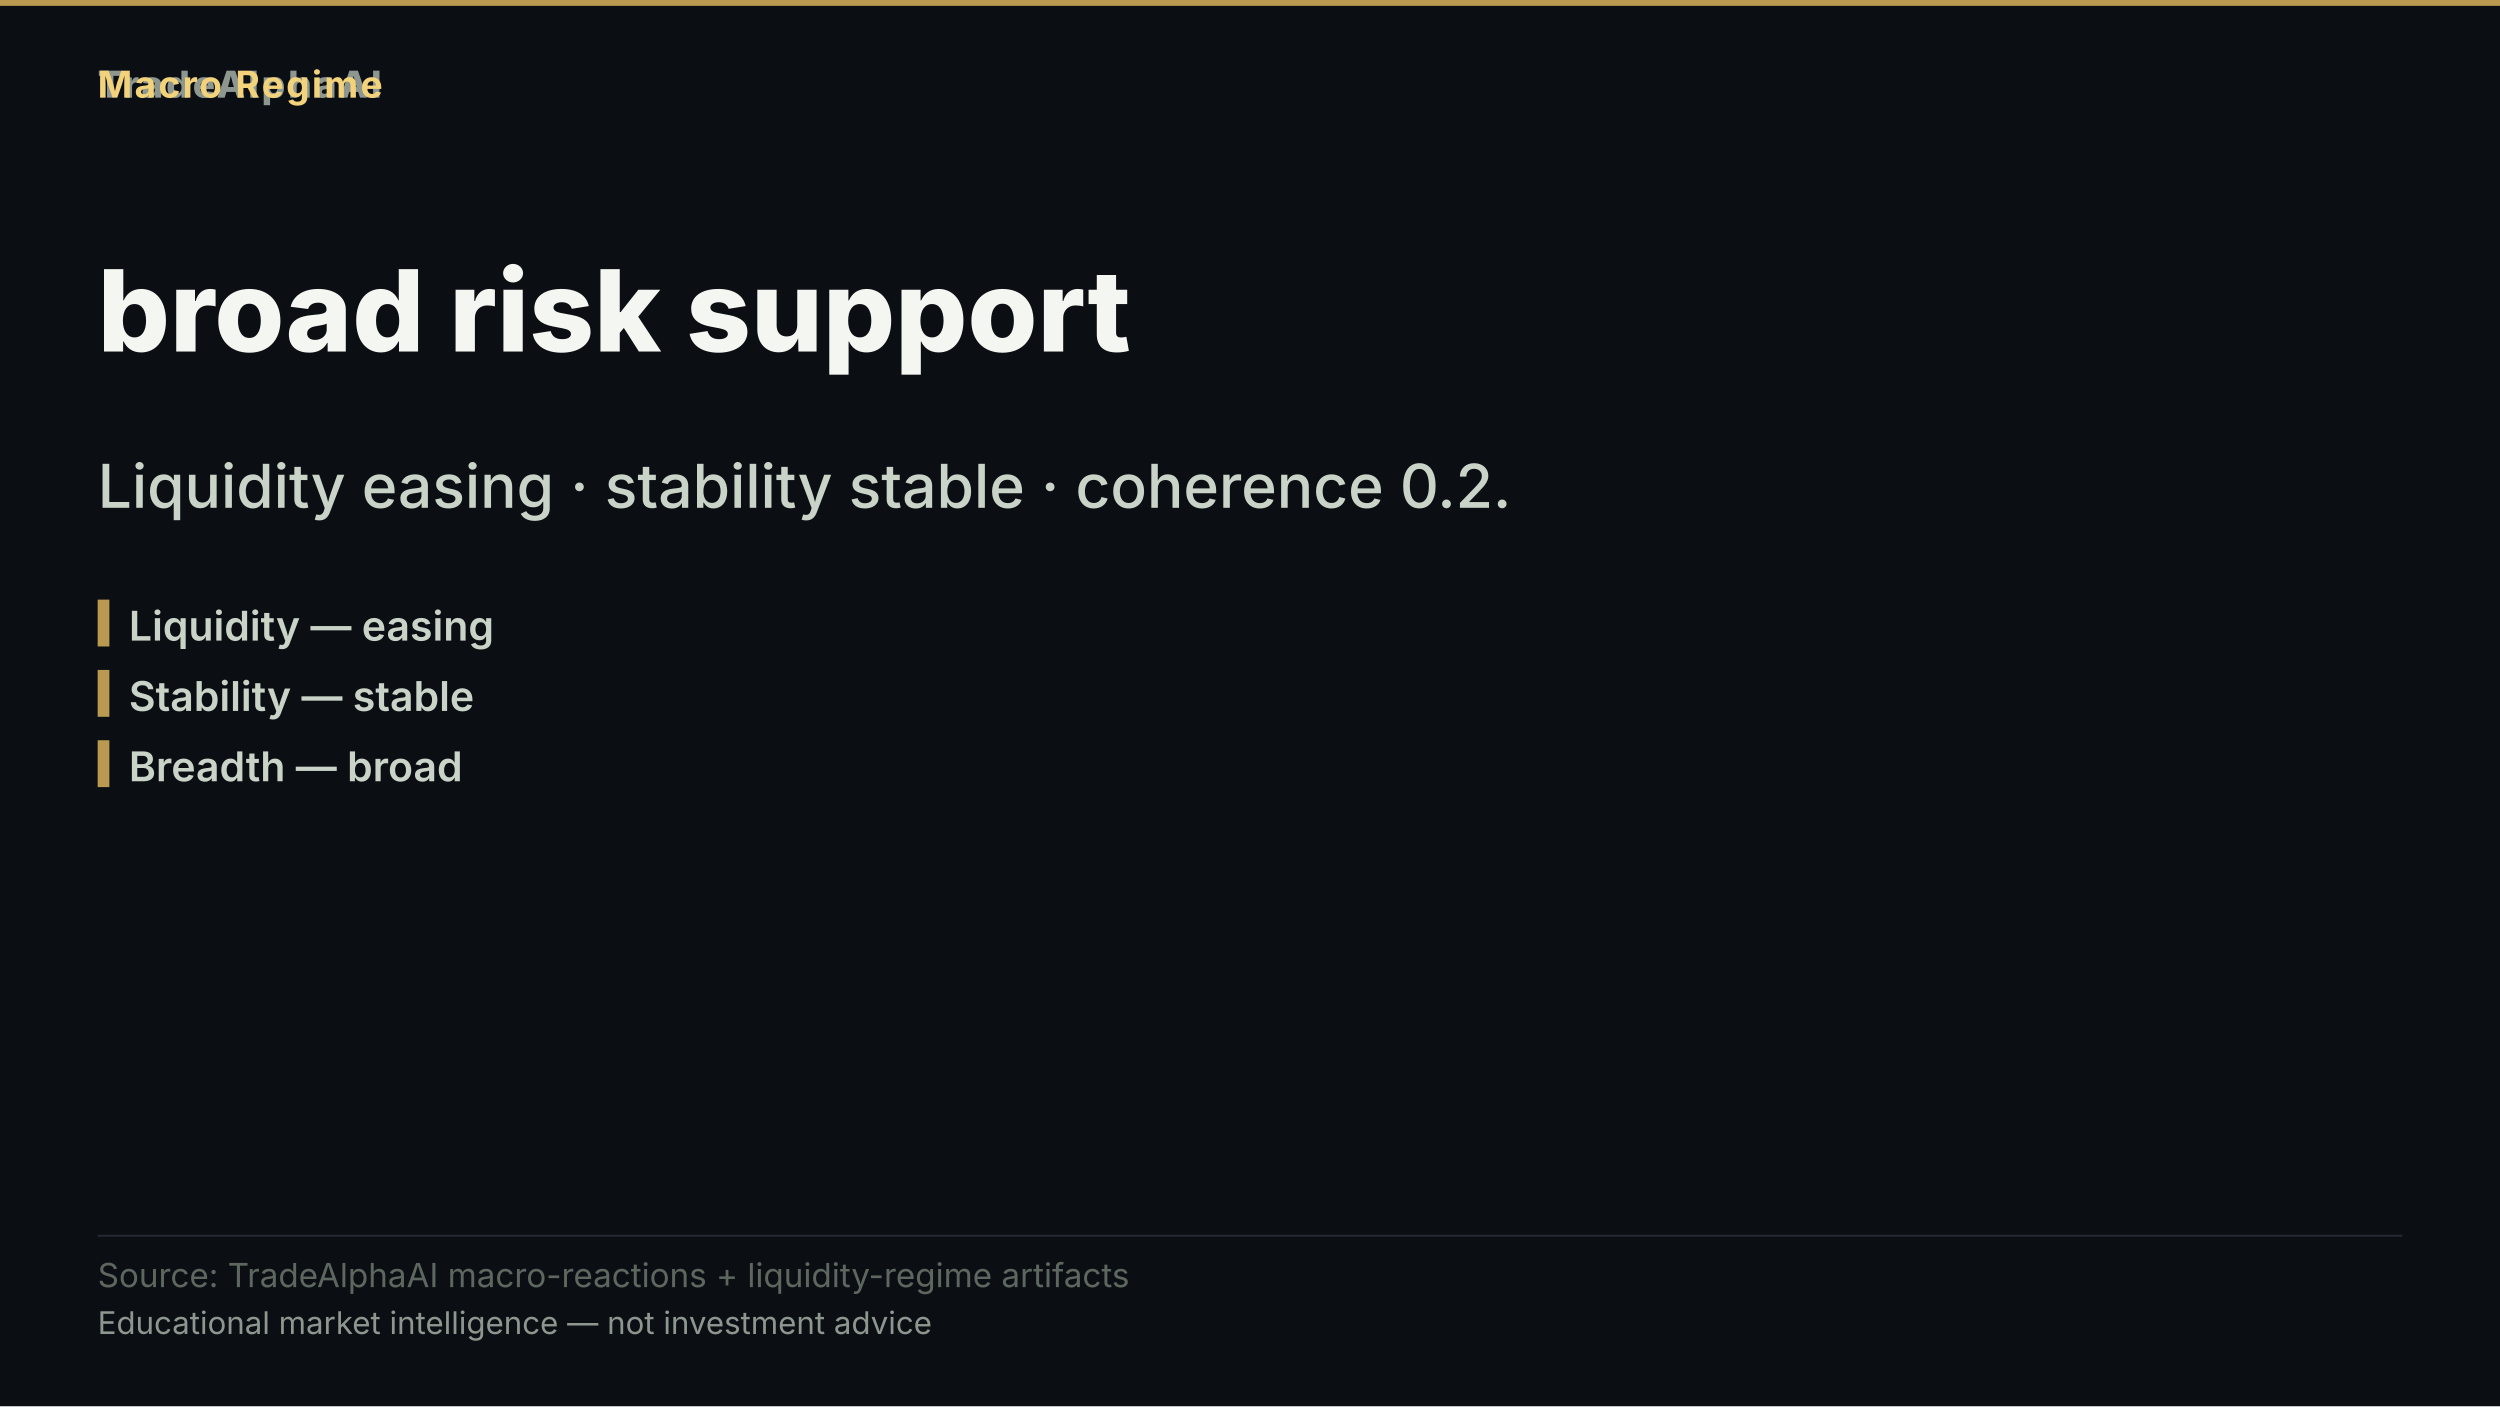
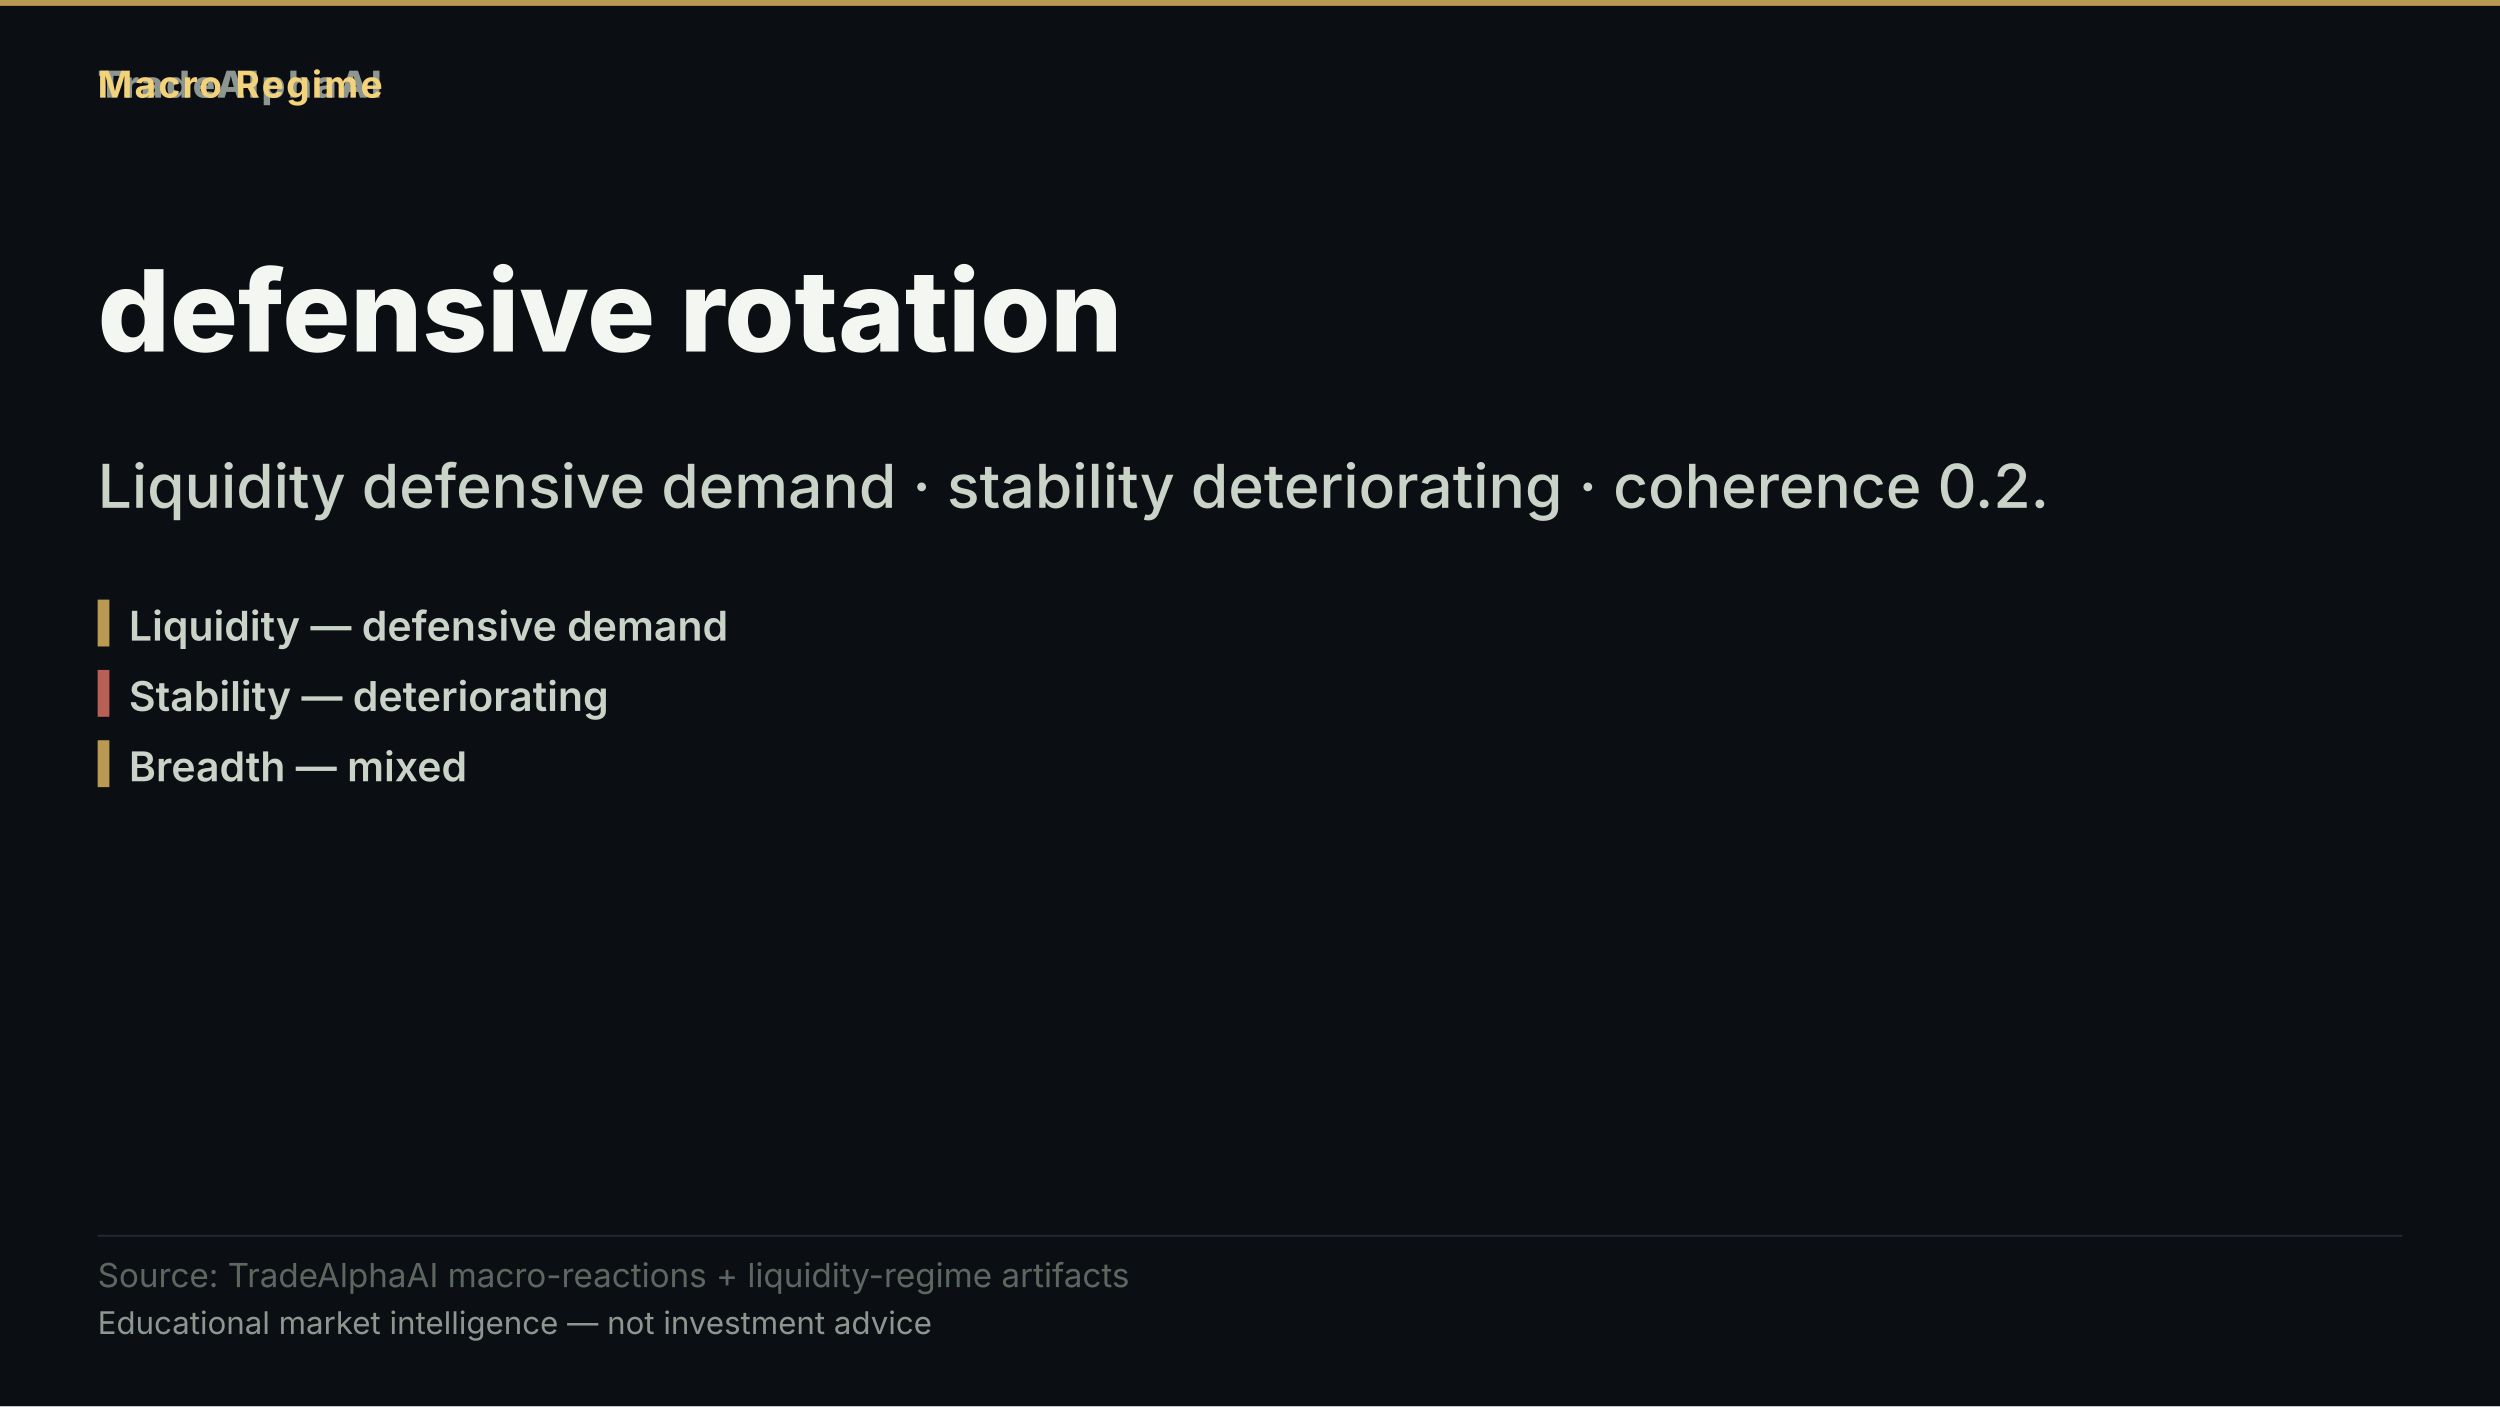
- <svg xmlns="http://www.w3.org/2000/svg" width="1280" height="720" viewBox="0 0 1280 720" role="img" aria-label="broad risk support">
+ <svg xmlns="http://www.w3.org/2000/svg" width="1280" height="720" viewBox="0 0 1280 720" role="img" aria-label="defensive rotation">
  <rect width="1280" height="720" fill="#0b0e13" />
  <rect x="0" y="0" width="1280" height="3" fill="#d8b15a" opacity="0.85" />
  <text x="50" y="50" font-family="'Inter','Segoe UI','Helvetica Neue',Arial,sans-serif" font-size="19" font-weight="800" letter-spacing="1.5" fill="#8d978f" text-anchor="start">TradeAlphaAI</text>
  <text x="50" y="50" font-family="'Inter','Segoe UI','Helvetica Neue',Arial,sans-serif" font-size="19" font-weight="700" letter-spacing="1.2" fill="#f2d27b" text-anchor="start">Macro Regime</text>
-   <text x="50" y="180" font-family="'Inter','Segoe UI','Helvetica Neue',Arial,sans-serif" font-size="58" font-weight="800" fill="#f4f7f1" text-anchor="start">broad risk support</text>
-   <text x="50" y="260" font-family="'Inter','Segoe UI','Helvetica Neue',Arial,sans-serif" font-size="31" font-weight="500" fill="#cad3c7" text-anchor="start">Liquidity easing · stability stable · coherence 0.2.</text>
+   <text x="50" y="180" font-family="'Inter','Segoe UI','Helvetica Neue',Arial,sans-serif" font-size="58" font-weight="800" fill="#f4f7f1" text-anchor="start">defensive rotation</text>
+   <text x="50" y="260" font-family="'Inter','Segoe UI','Helvetica Neue',Arial,sans-serif" font-size="31" font-weight="500" fill="#cad3c7" text-anchor="start">Liquidity defensive demand · stability deteriorating · coherence 0.2.</text>
  <rect x="50" y="307" width="6" height="24" fill="#d8b15a" opacity="0.85" />
-   <text x="66" y="328" font-family="'Inter','Segoe UI','Helvetica Neue',Arial,sans-serif" font-size="21" font-weight="600" fill="#cad3c7" text-anchor="start">Liquidity — easing</text>
-   <rect x="50" y="343" width="6" height="24" fill="#d8b15a" opacity="0.85" />
-   <text x="66" y="364" font-family="'Inter','Segoe UI','Helvetica Neue',Arial,sans-serif" font-size="21" font-weight="600" fill="#cad3c7" text-anchor="start">Stability — stable</text>
+   <text x="66" y="328" font-family="'Inter','Segoe UI','Helvetica Neue',Arial,sans-serif" font-size="21" font-weight="600" fill="#cad3c7" text-anchor="start">Liquidity — defensive demand</text>
+   <rect x="50" y="343" width="6" height="24" fill="#d66e60" opacity="0.85" />
+   <text x="66" y="364" font-family="'Inter','Segoe UI','Helvetica Neue',Arial,sans-serif" font-size="21" font-weight="600" fill="#cad3c7" text-anchor="start">Stability — deteriorating</text>
  <rect x="50" y="379" width="6" height="24" fill="#d8b15a" opacity="0.85" />
-   <text x="66" y="400" font-family="'Inter','Segoe UI','Helvetica Neue',Arial,sans-serif" font-size="21" font-weight="600" fill="#cad3c7" text-anchor="start">Breadth — broad</text>
+   <text x="66" y="400" font-family="'Inter','Segoe UI','Helvetica Neue',Arial,sans-serif" font-size="21" font-weight="600" fill="#cad3c7" text-anchor="start">Breadth — mixed</text>
  <rect x="50" y="632.2" width="1180" height="1" fill="rgba(148,163,184,0.18)" />
  <text x="50" y="659" font-family="'Inter','Segoe UI','Helvetica Neue',Arial,sans-serif" font-size="17" fill="#5d675f" text-anchor="start">Source: TradeAlphaAI macro-reactions + liquidity-regime artifacts</text>
  <text x="50" y="683" font-family="'Inter','Segoe UI','Helvetica Neue',Arial,sans-serif" font-size="16" fill="#8d978f" text-anchor="start">Educational market intelligence — not investment advice</text>
</svg>
